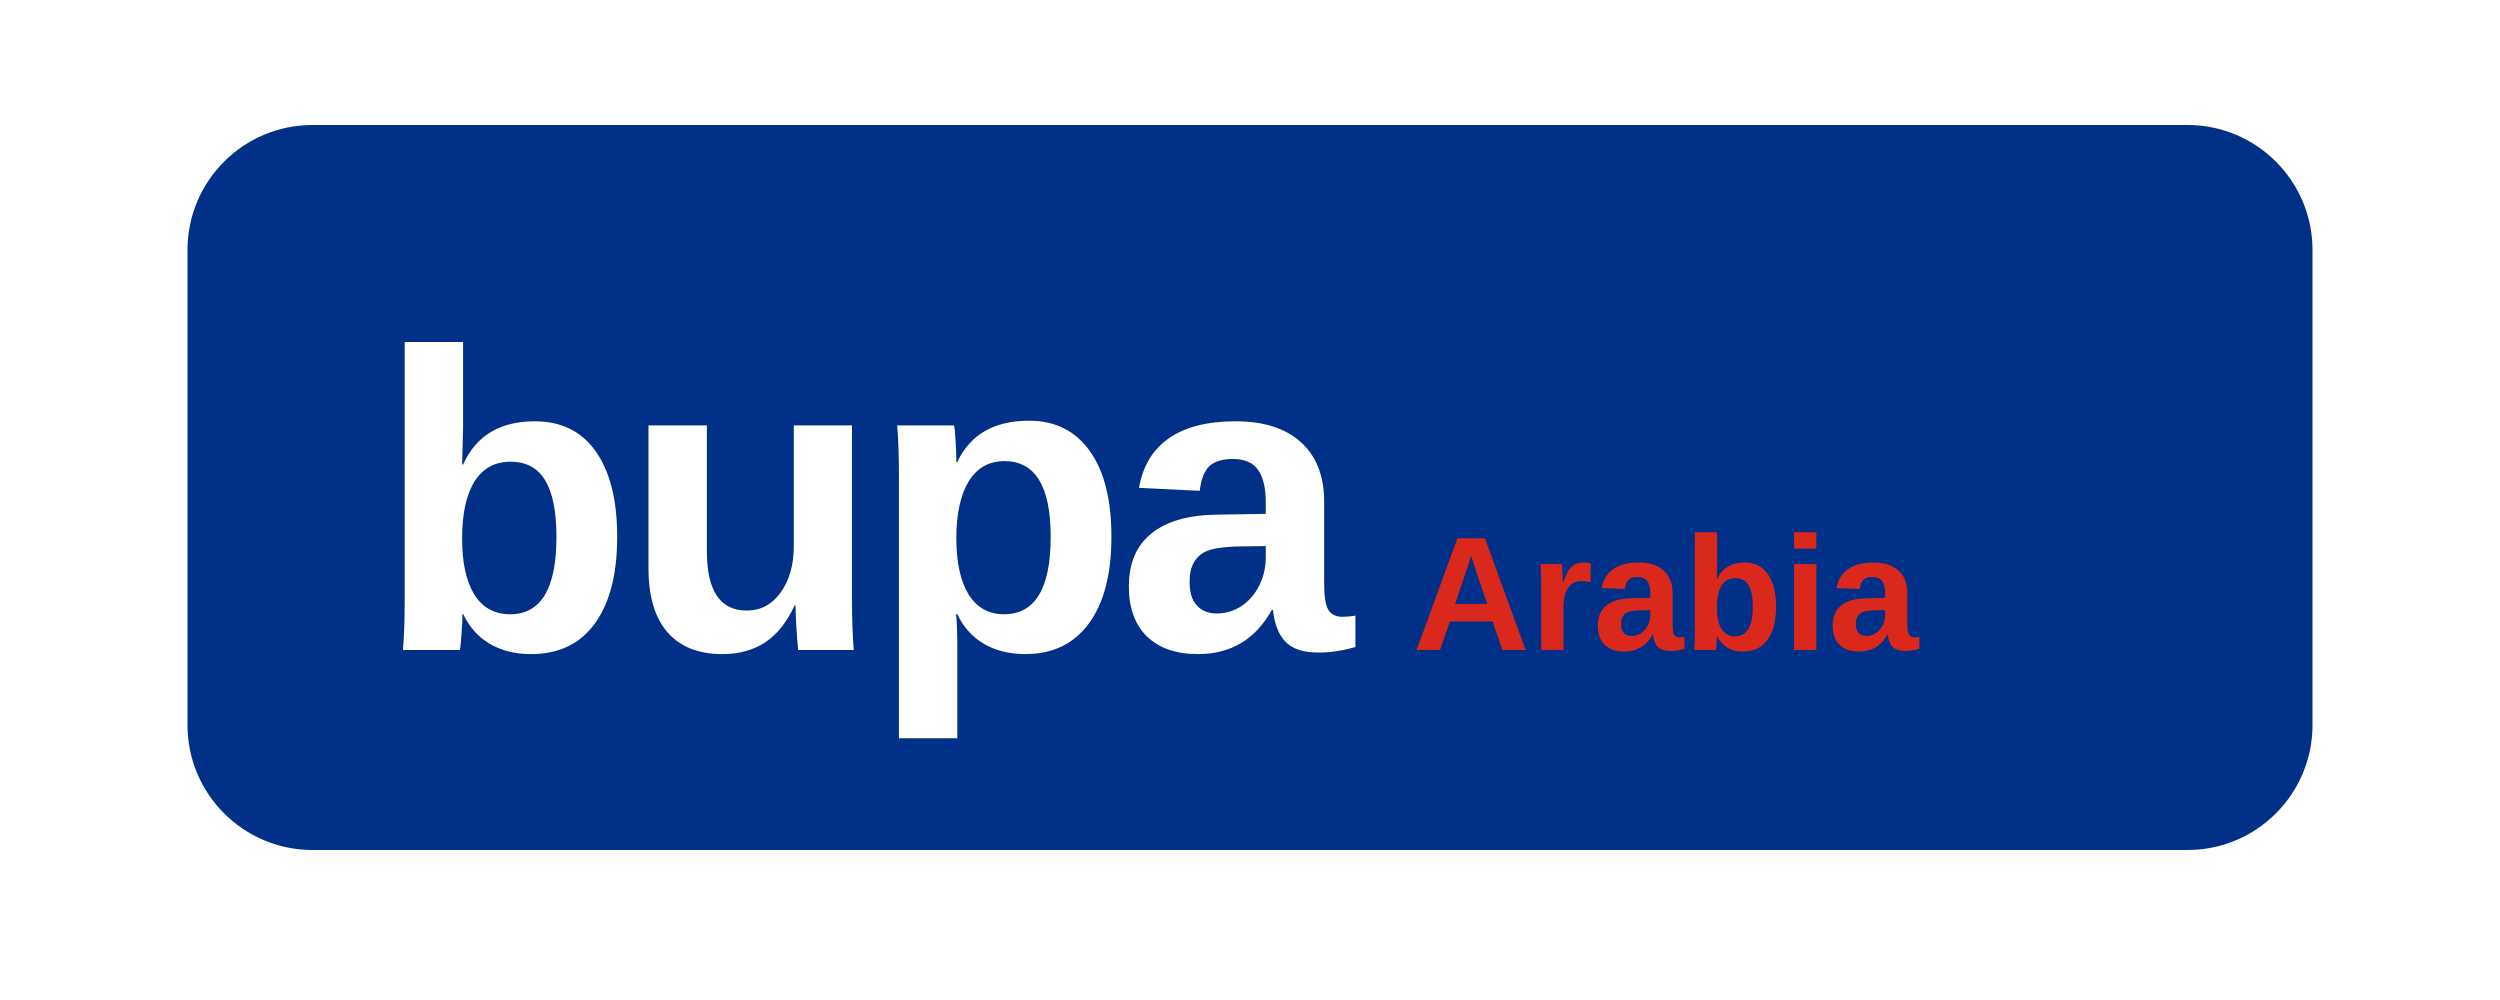
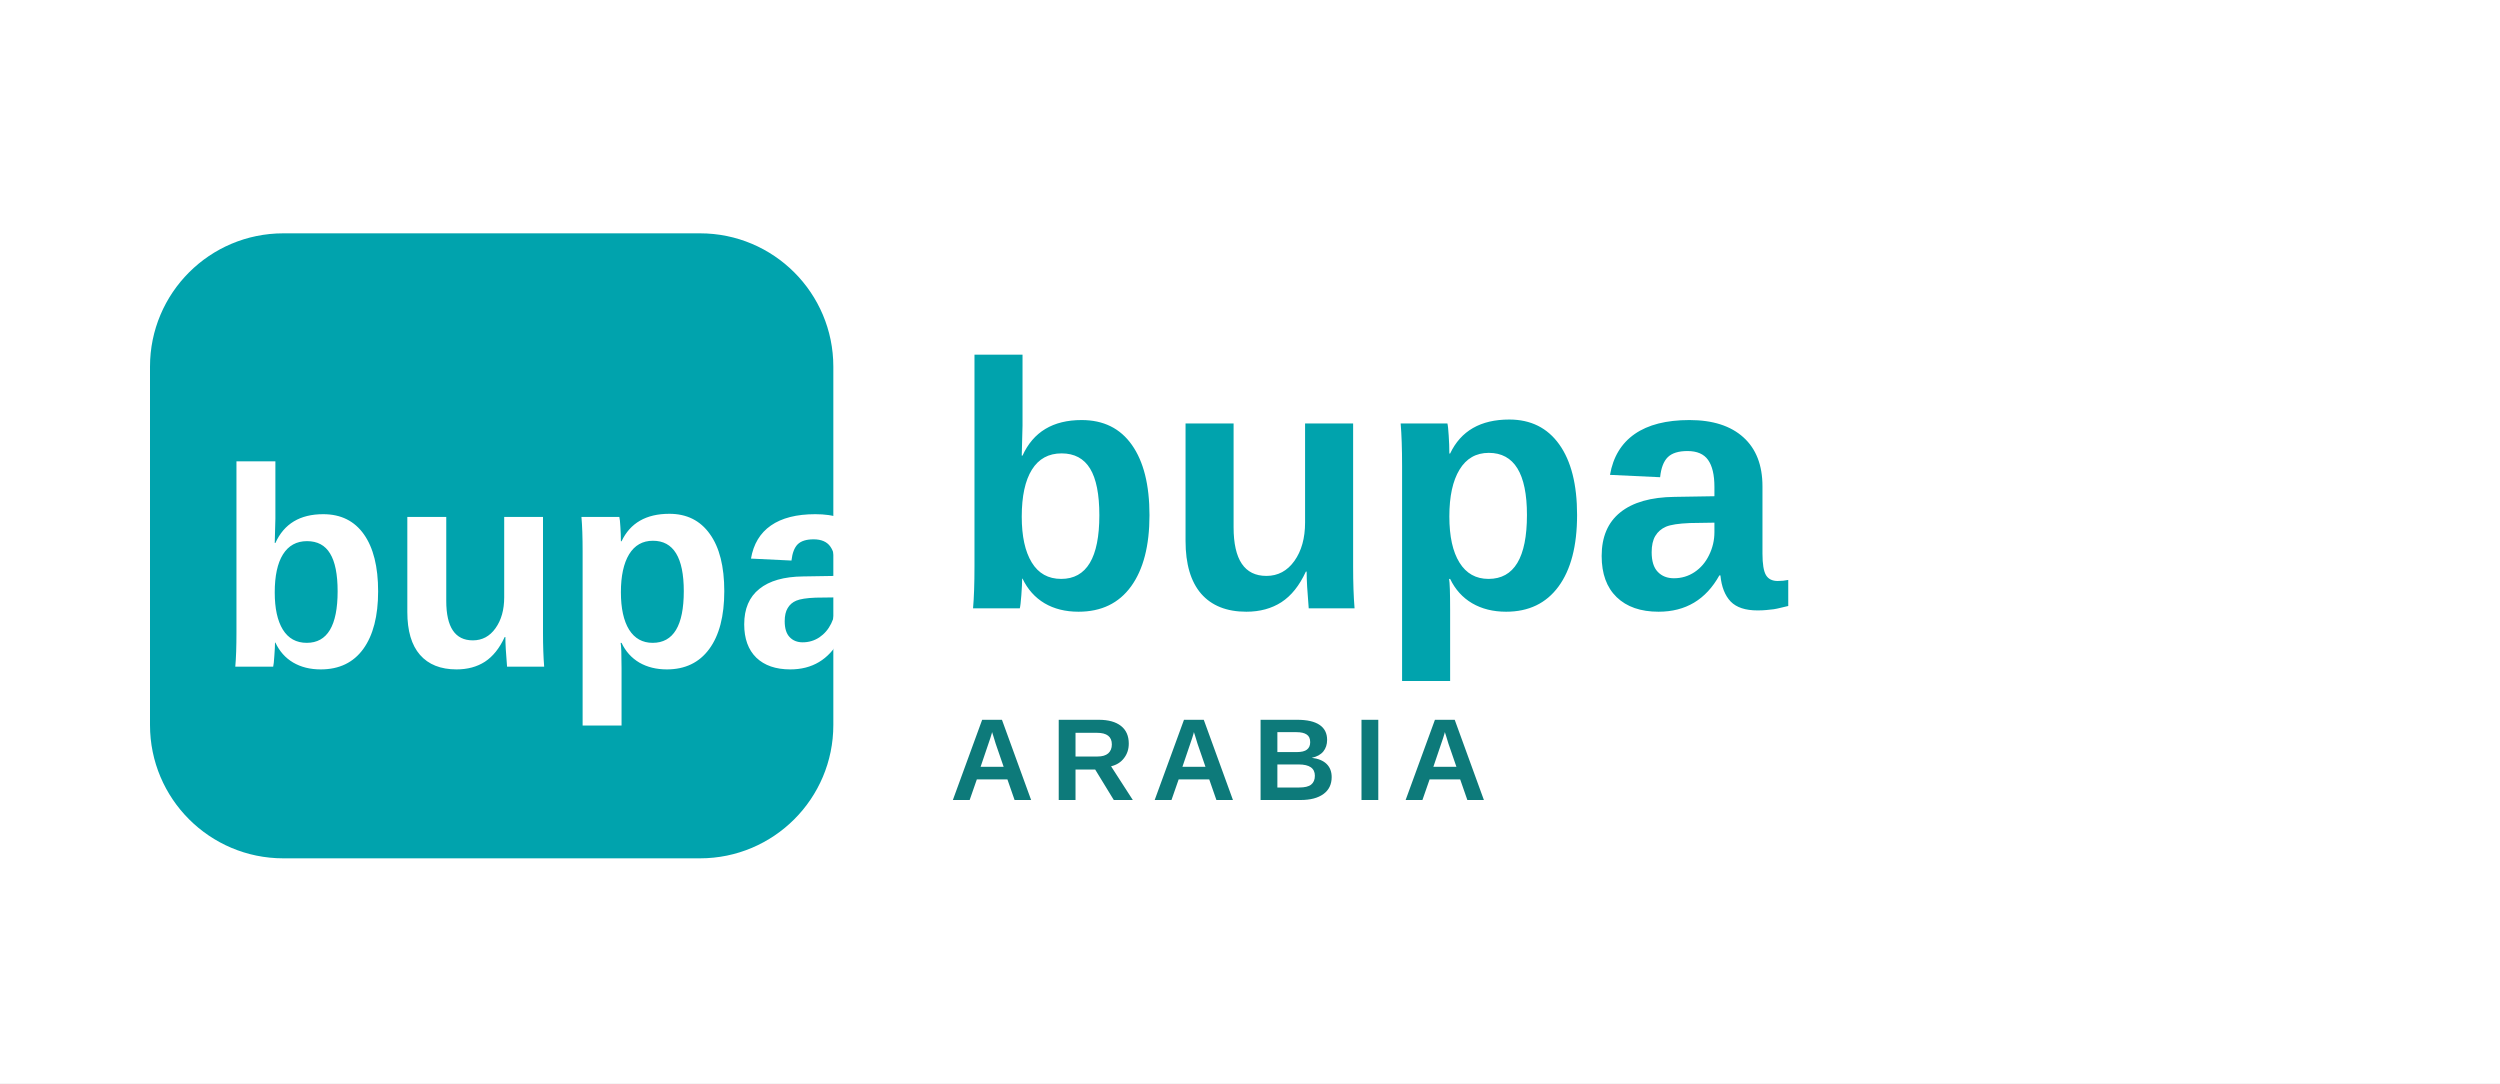
- <svg xmlns="http://www.w3.org/2000/svg" viewBox="0 0 200 80">
-   <rect width="200" height="80" fill="white" />
-   <rect x="15" y="10" width="170" height="58" rx="10" fill="#003087" />
-   <text x="30" y="52" font-family="Arial Black,Arial,sans-serif" font-size="34" font-weight="900" fill="white" letter-spacing="-1">bupa</text>
-   <text x="113" y="52" font-family="Arial,sans-serif" font-size="13" font-weight="bold" fill="#DA291C">Arabia</text>
+ <svg xmlns="http://www.w3.org/2000/svg" viewBox="0 0 300 130" fill="none">
+   <rect width="300" height="130" fill="white" />
+   <rect x="18" y="28" width="82" height="75" rx="16" fill="#00A3AD" />
+   <text x="26" y="80" font-family="Arial,sans-serif" font-size="34" font-weight="900" fill="white">bupa</text>
+   <text x="114" y="73" font-family="Arial,sans-serif" font-size="42" font-weight="900" fill="#00A3AD">bupa</text>
+   <text x="114" y="96" font-family="Arial,sans-serif" font-size="14" font-weight="700" fill="#0D7A7A" letter-spacing="2">ARABIA</text>
</svg>
